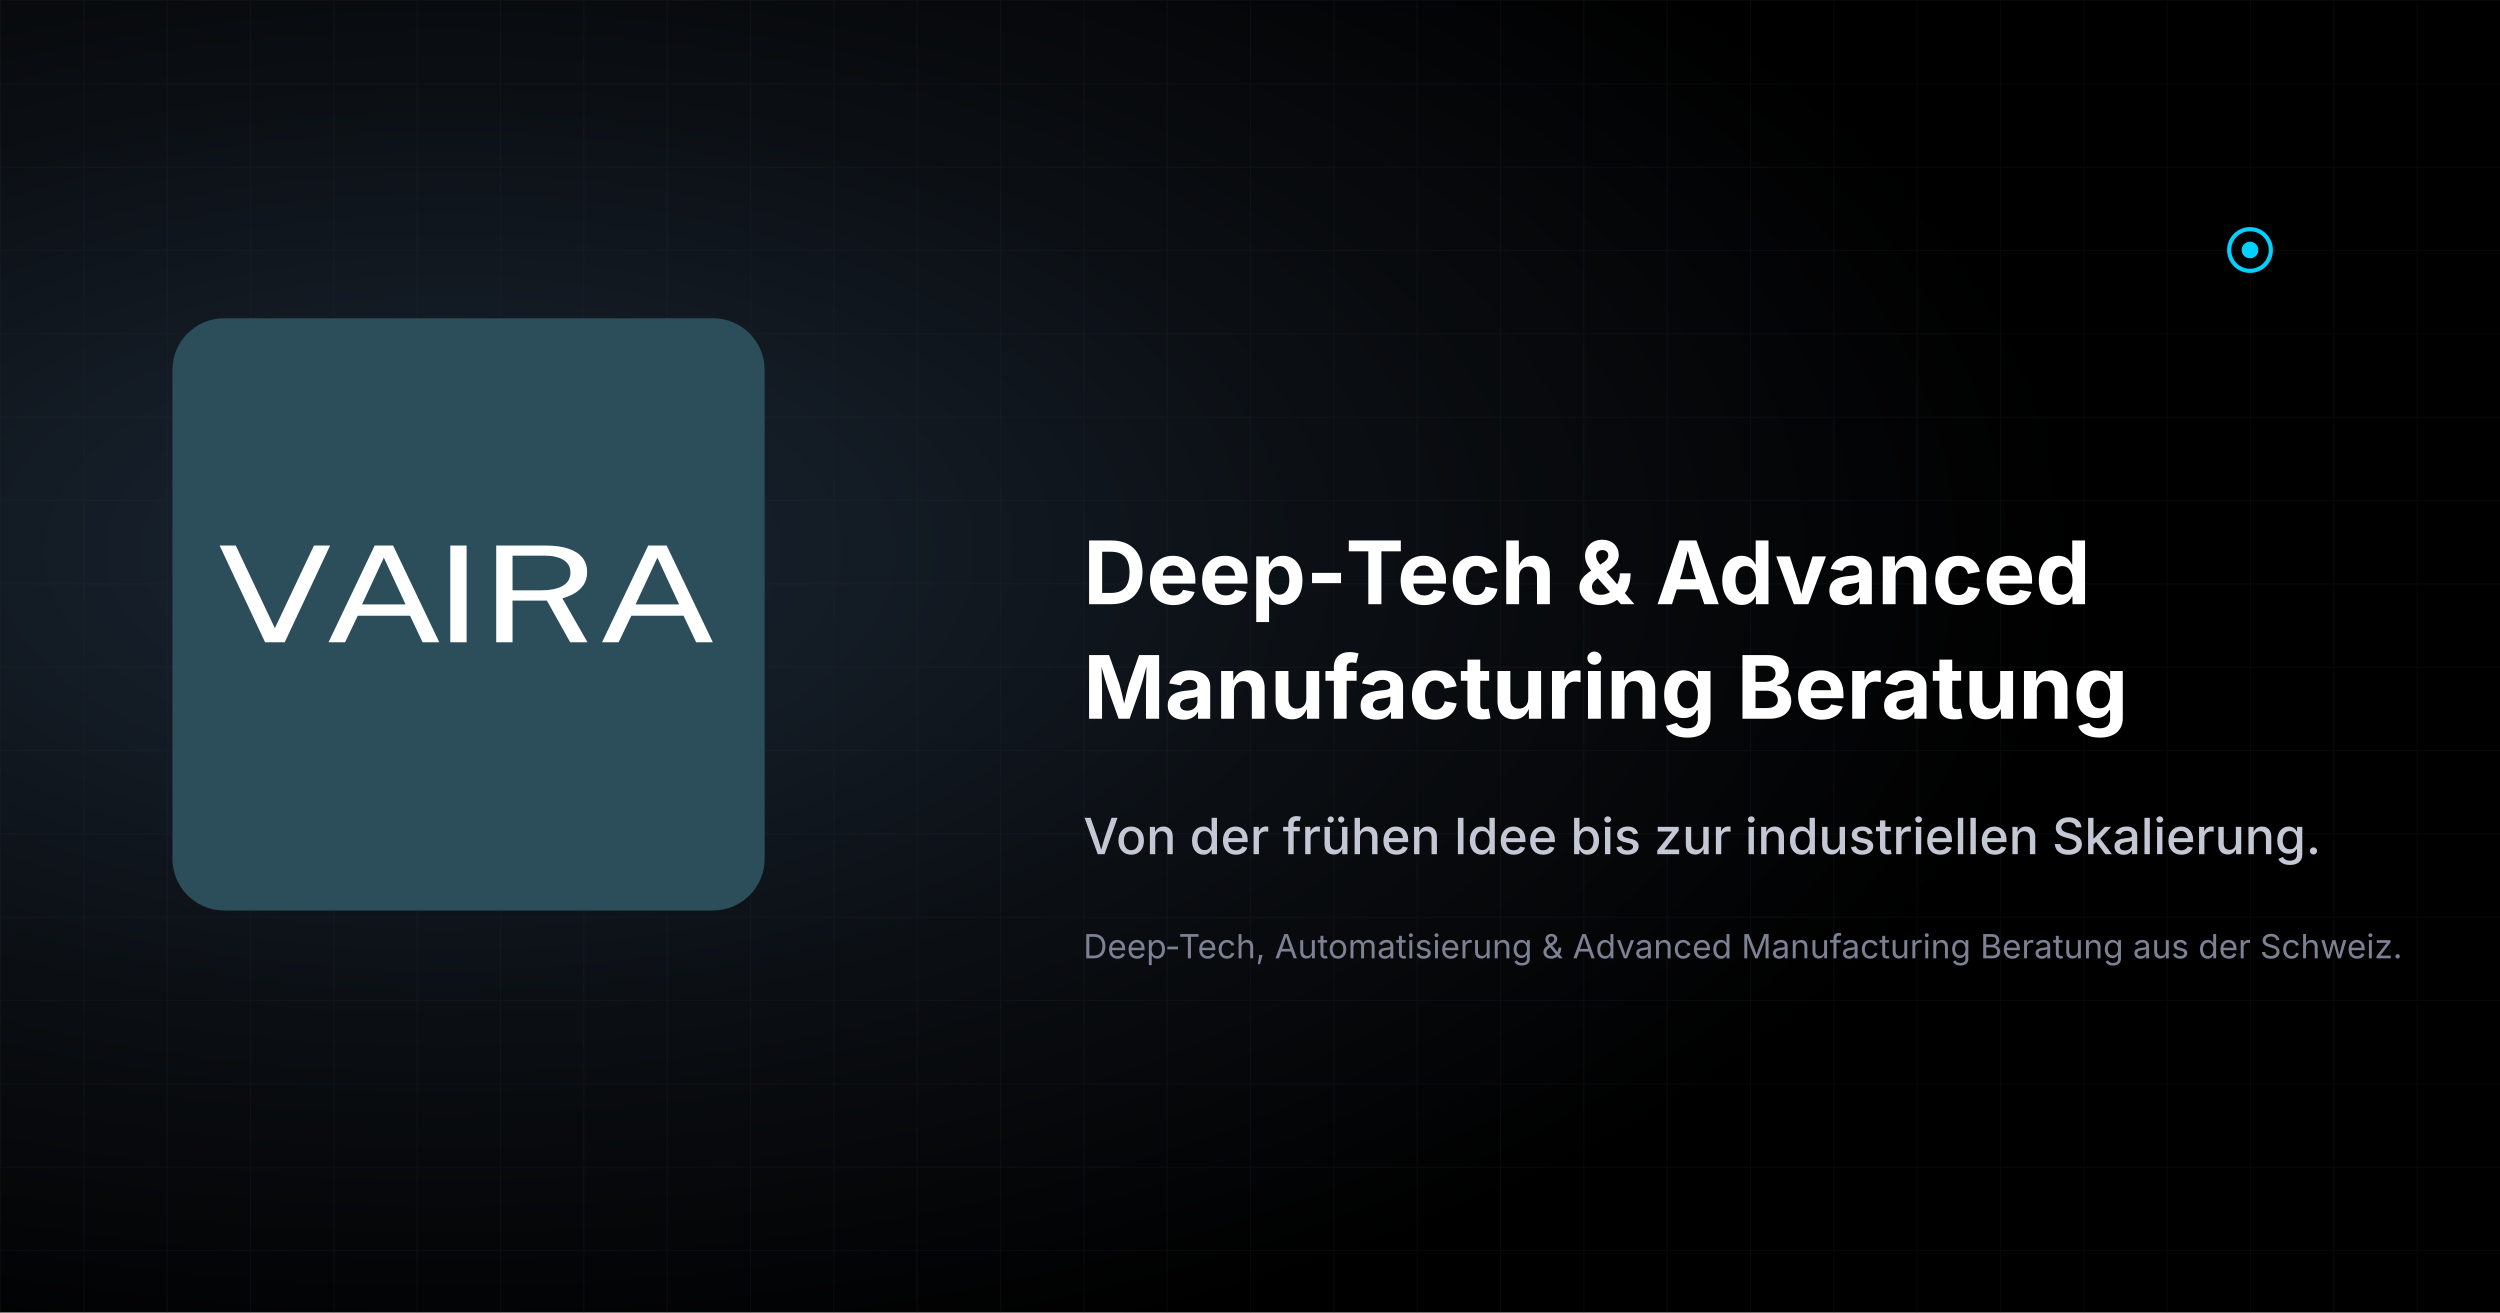
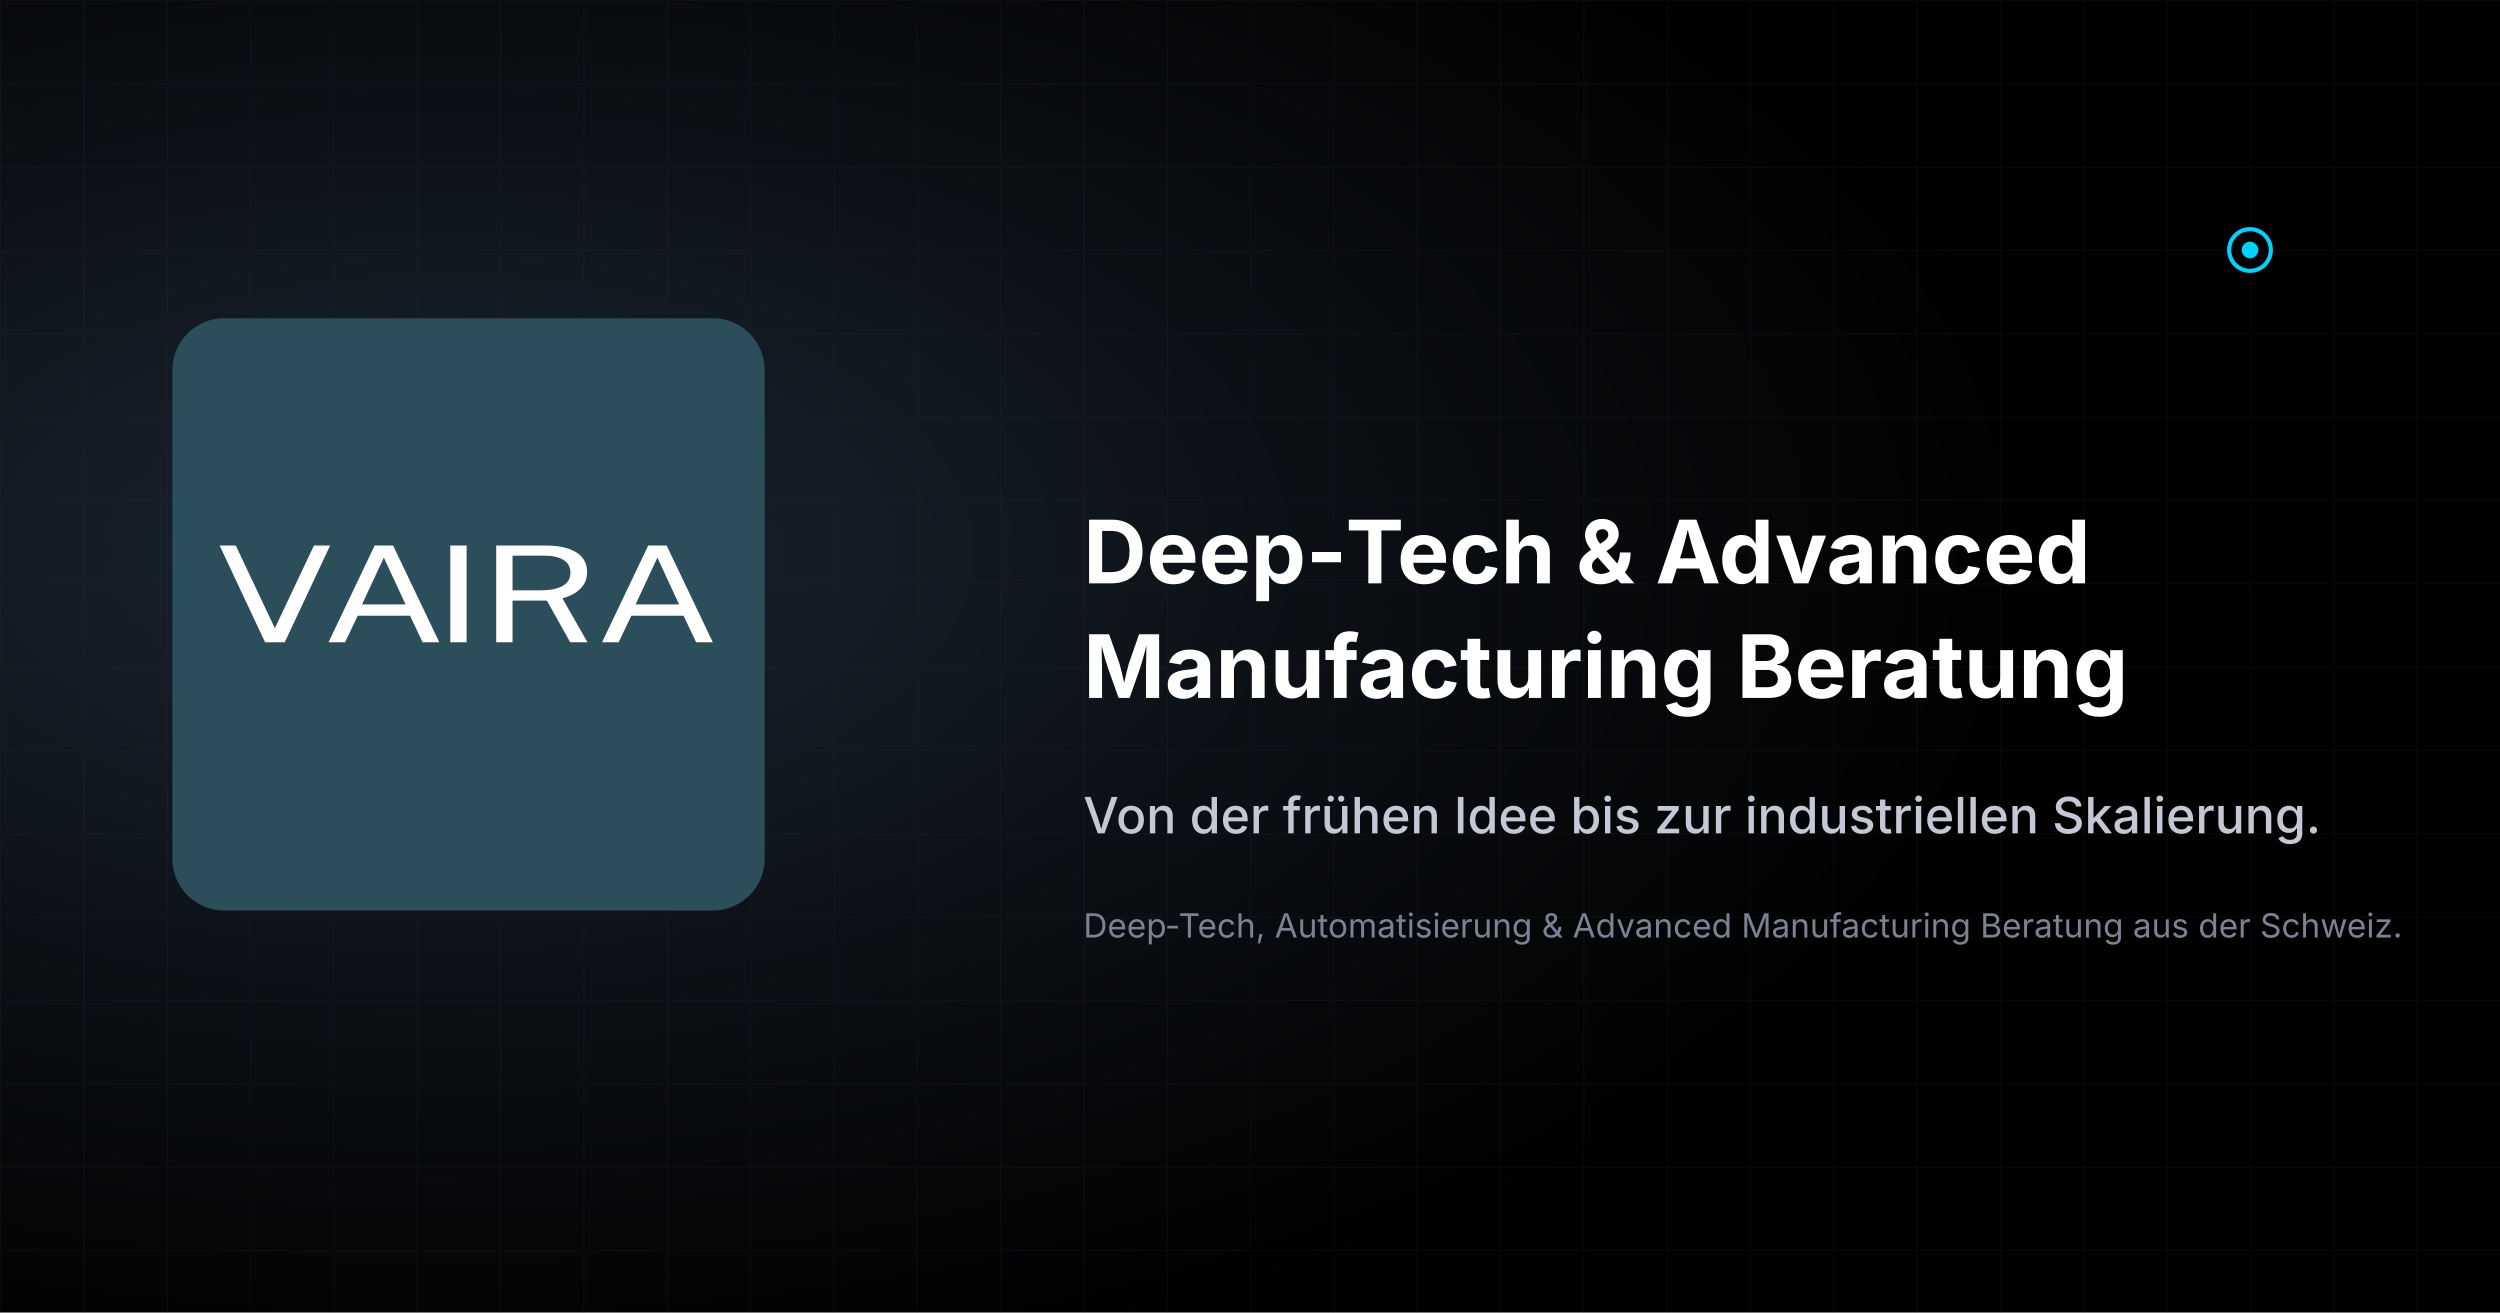
<svg xmlns="http://www.w3.org/2000/svg" width="1200" height="630" viewBox="0 0 1200 630">
  <defs>
    <radialGradient id="logoGlow" cx="0.18" cy="0.42" r="0.65">
      <stop offset="0%" stop-color="#1A2633" />
      <stop offset="60%" stop-color="#0A0D11" />
      <stop offset="100%" stop-color="#000000" />
    </radialGradient>
    <pattern id="grid" x="0" y="0" width="40" height="40" patternUnits="userSpaceOnUse">
      <path d="M 40 0 L 0 0 0 40" fill="none" stroke="#2A2F38" stroke-width="1" />
    </pattern>
  </defs>
  <rect width="1200" height="630" fill="url(#logoGlow)" />
  <rect width="1200" height="630" fill="url(#grid)" opacity="0.18" />
  <g transform="translate(80, 150) scale(1.38)">
    <path d="M 20 5 H 190 A 15 15 0 0 1 205 20 V 190 A 15 15 0 0 1 190 205 H 20 A 15 15 0 0 1 5 190 V 20 A 15 15 0 0 1 20 5 Z" fill="#2b4e5a" stroke="#2b4e5a" stroke-width="6" />
    <g transform="translate(7, 16) scale(1.01)">
      <path fill="#ffffff" d="M 26.958,97.72 11.307,64.411 h 5.561 L 30.331,92.882 43.794,64.411 h 5.561 L 33.735,97.72 Z m 21.85,0 15.894,-33.308 h 6.352 L 86.948,97.72 H 81.205 L 76.889,88.598 h -18.022 l -4.346,9.122 z M 60.357,84.682 H 75.339 L 67.863,68.58 Z M 90.746,97.72 V 64.411 h 5.622 v 33.308 z m 15.815,0 V 64.411 h 17.019 q 4.741,0 7.932,1.106 3.191,1.083 4.771,3.133 1.58,2.027 1.58,4.86 0,2.718 -1.276,4.515 -1.246,1.797 -3.191,2.902 -1.945,1.083 -4.042,1.682 l 8.631,15.111 h -5.957 l -8.023,-14.351 h -11.822 v 14.351 z m 5.622,-17.875 h 9.573 q 4.954,0 7.658,-1.52 2.705,-1.543 2.705,-4.561 0,-2.948 -2.431,-4.4 -2.401,-1.474 -6.595,-1.474 h -10.91 z m 30.828,17.875 15.894,-33.308 h 6.352 l 15.894,33.308 h -5.744 L 171.093,88.598 h -18.022 l -4.346,9.122 z m 11.548,-13.038 h 14.983 l -7.476,-16.101 z" />
    </g>
  </g>
-   <text x="520" y="290" fill="#FFFFFF" font-family="Inter Tight, system-ui, -apple-system, BlinkMacSystemFont, 'Segoe UI', sans-serif" font-size="42" font-weight="700">
+   <text x="520" y="280" fill="#FFFFFF" font-family="Inter Tight, system-ui, -apple-system, BlinkMacSystemFont, 'Segoe UI', sans-serif" font-size="42" font-weight="700">
    Deep‑Tech &amp; Advanced
  </text>
-   <text x="520" y="345" fill="#FFFFFF" font-family="Inter Tight, system-ui, -apple-system, BlinkMacSystemFont, 'Segoe UI', sans-serif" font-size="42" font-weight="700">
+   <text x="520" y="335" fill="#FFFFFF" font-family="Inter Tight, system-ui, -apple-system, BlinkMacSystemFont, 'Segoe UI', sans-serif" font-size="42" font-weight="700">
    Manufacturing Beratung
  </text>
-   <text x="520" y="410" fill="#C4C7D4" font-family="Inter, system-ui, -apple-system, BlinkMacSystemFont, 'Segoe UI', sans-serif" font-size="24" font-weight="500">
+   <text x="520" y="400" fill="#C4C7D4" font-family="Inter, system-ui, -apple-system, BlinkMacSystemFont, 'Segoe UI', sans-serif" font-size="24" font-weight="500">
    Von der frühen Idee bis zur industriellen Skalierung.
  </text>
-   <text x="520" y="460" fill="#7C8194" font-family="Inter, system-ui, -apple-system, BlinkMacSystemFont, 'Segoe UI', sans-serif" font-size="16" font-weight="400">
+   <text x="520" y="450" fill="#7C8194" font-family="Inter, system-ui, -apple-system, BlinkMacSystemFont, 'Segoe UI', sans-serif" font-size="16" font-weight="400">
    Deep‑Tech, Automatisierung &amp; Advanced Manufacturing Beratung aus der Schweiz.
  </text>
  <circle cx="1080" cy="120" r="10" fill="none" stroke="#00D1FF" stroke-width="2" />
  <circle cx="1080" cy="120" r="4" fill="#00D1FF" />
</svg>
